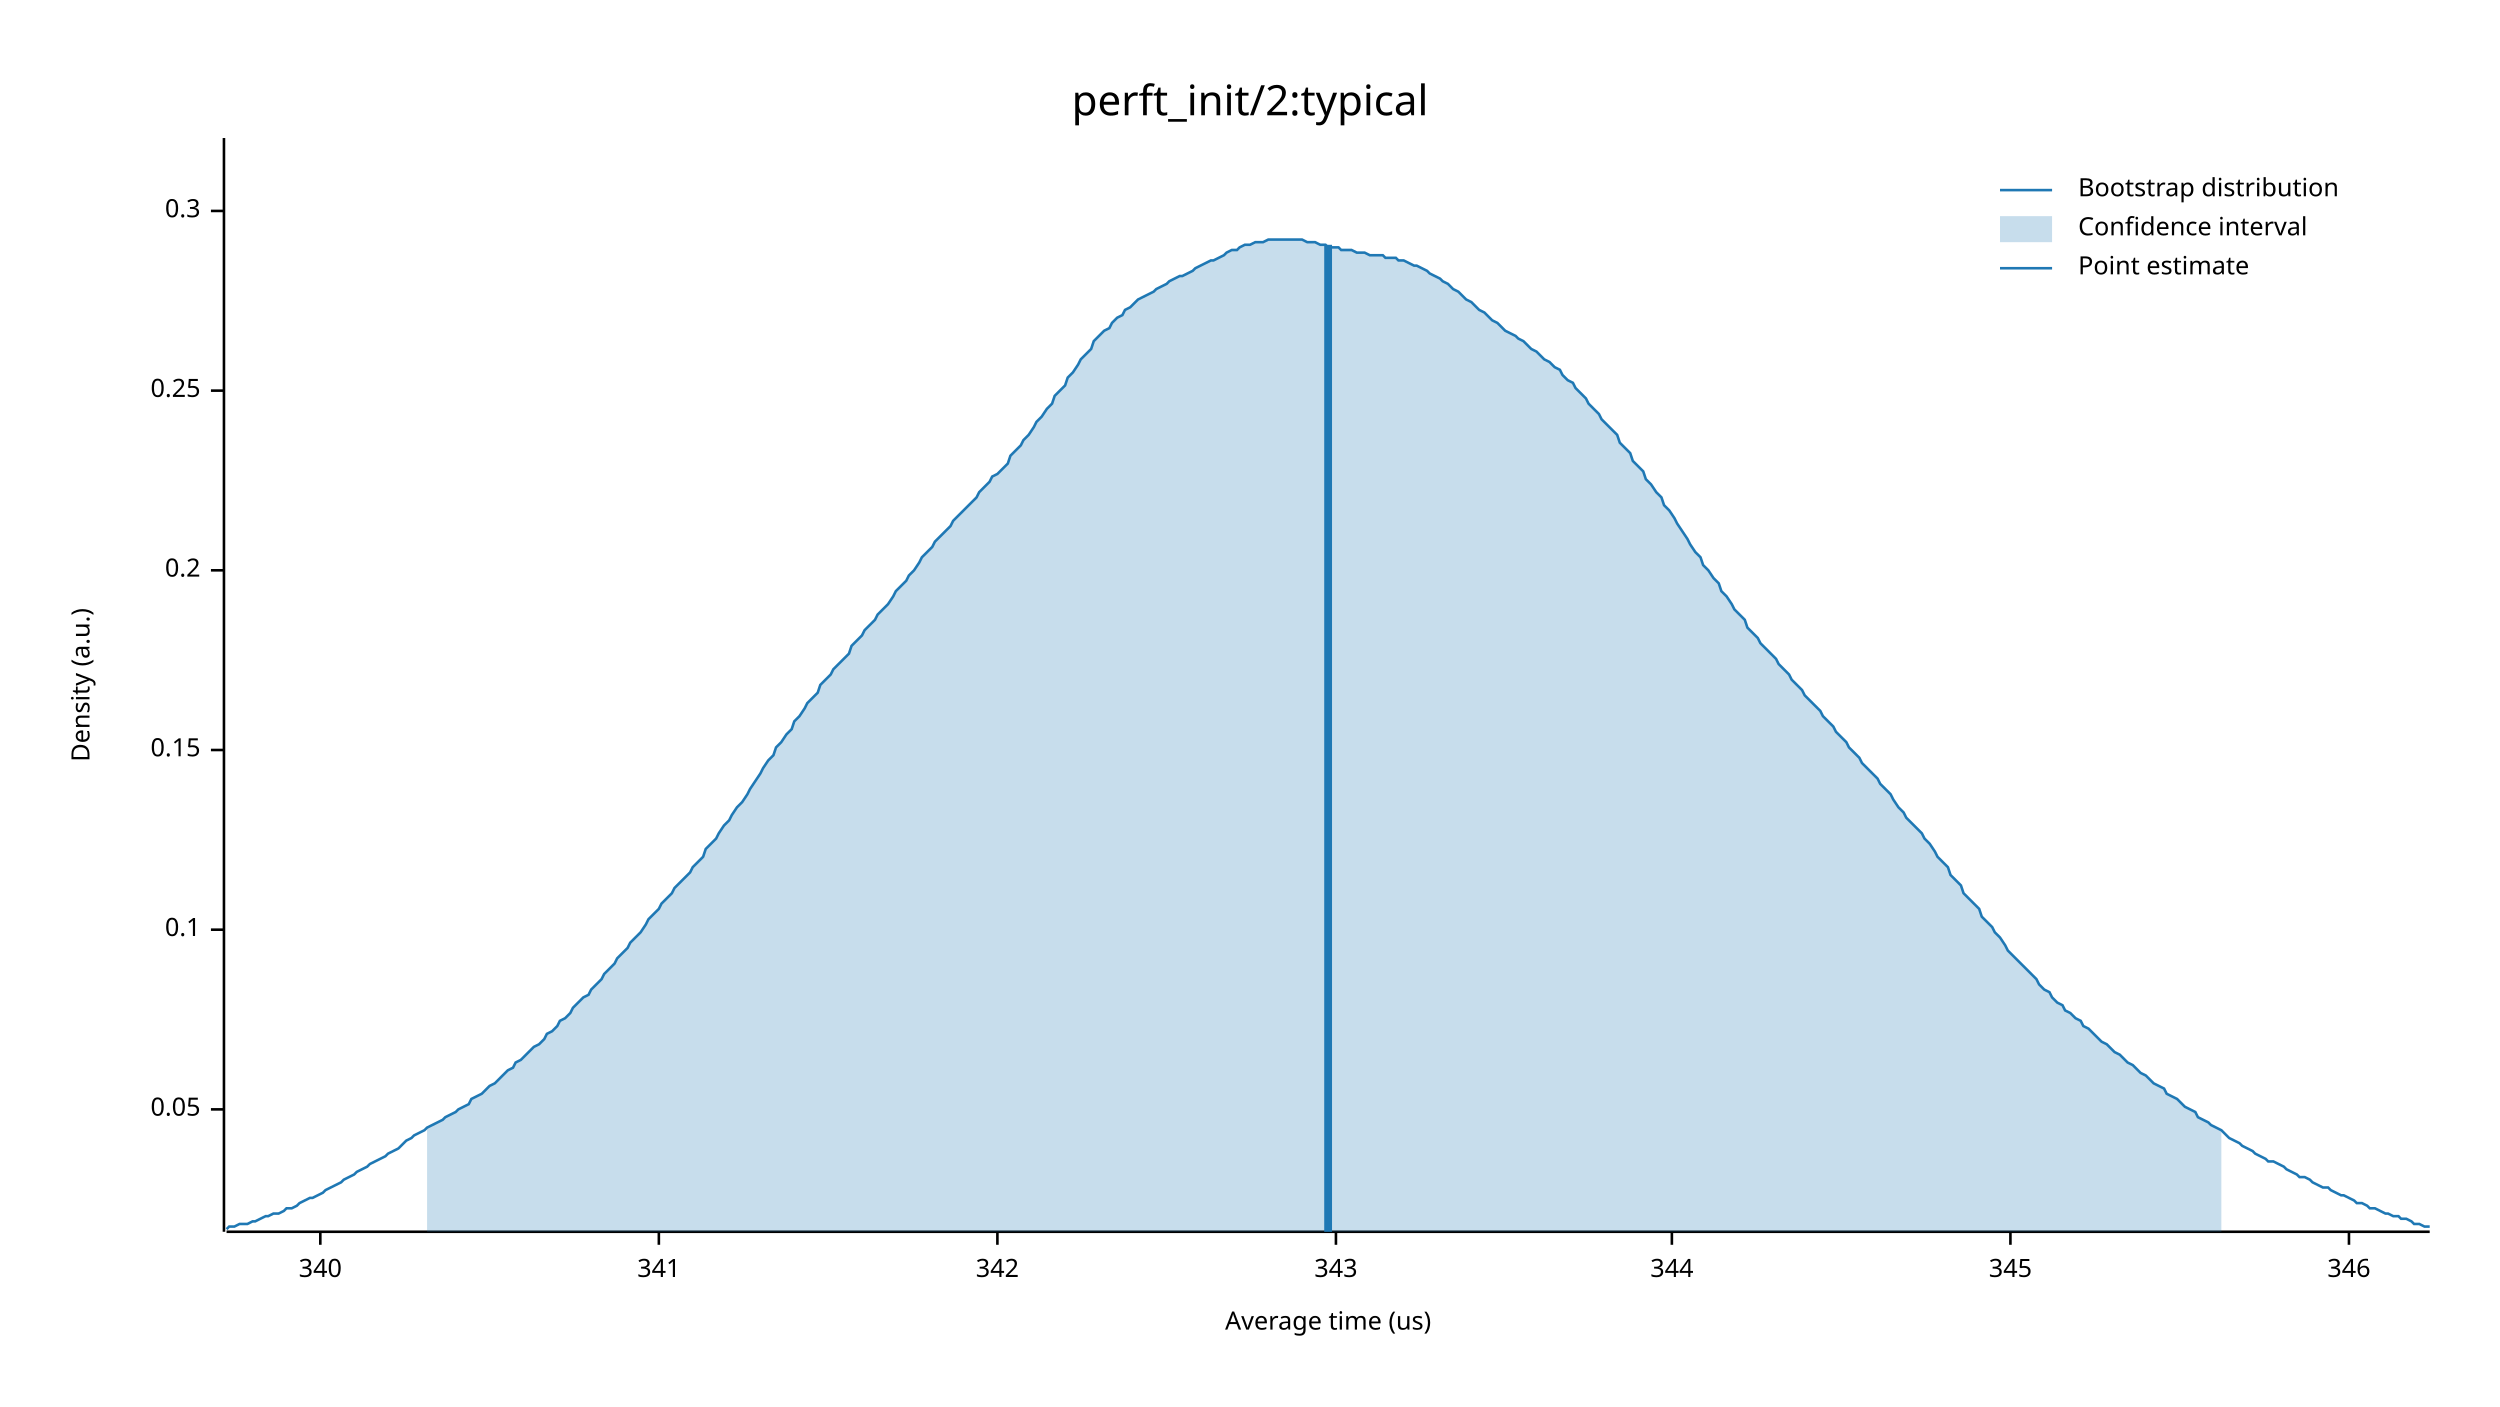
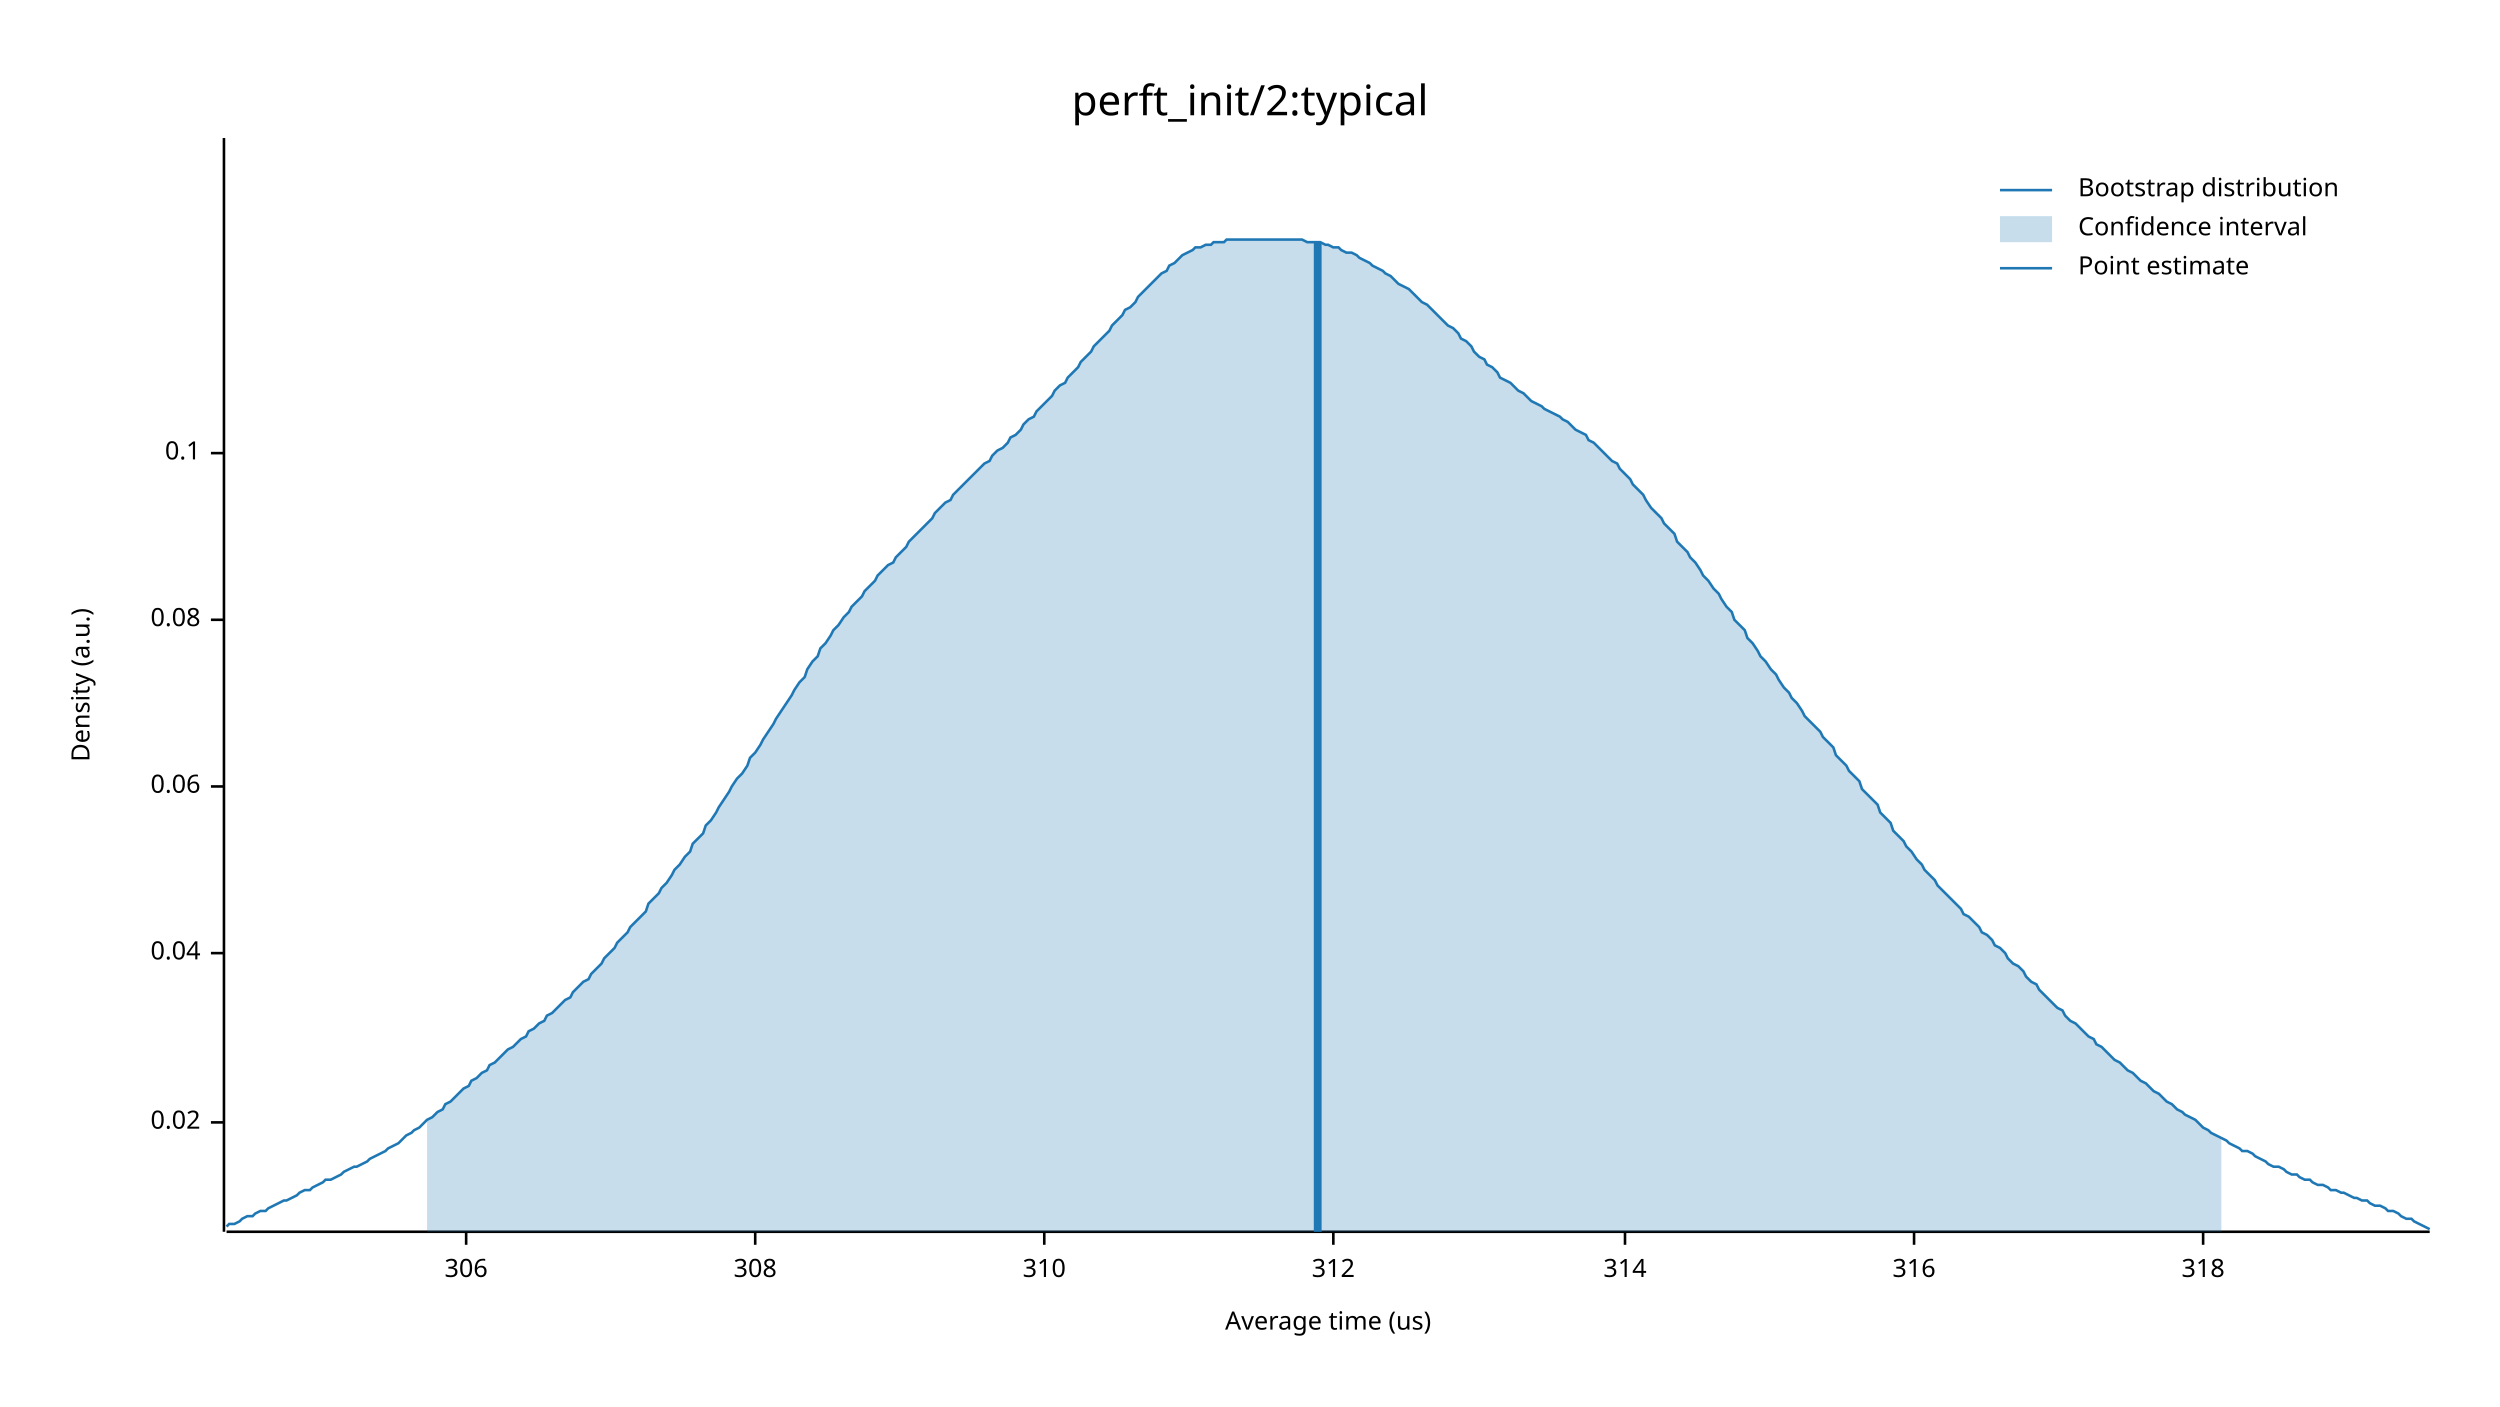
<svg xmlns="http://www.w3.org/2000/svg" width="960" height="540" viewBox="0 0 960 540">
  <text x="480" y="32" dy="0.76em" text-anchor="middle" font-family="sans-serif" font-size="16.129" opacity="1" fill="#000000">
perft_init/2:typical
</text>
  <text x="27" y="263" dy="0.76em" text-anchor="middle" font-family="sans-serif" font-size="9.677" opacity="1" fill="#000000" transform="rotate(270, 27, 263)">
Density (a.u.)
</text>
  <text x="510" y="513" dy="-0.5ex" text-anchor="middle" font-family="sans-serif" font-size="9.677" opacity="1" fill="#000000">
Average time (us)
</text>
  <polyline fill="none" opacity="1" stroke="#000000" stroke-width="1" points="86,53 86,473 " />
-   <text x="77" y="426" dy="0.5ex" text-anchor="end" font-family="sans-serif" font-size="9.677" opacity="1" fill="#000000">
- 0.05
+   <text x="77" y="431" dy="0.5ex" text-anchor="end" font-family="sans-serif" font-size="9.677" opacity="1" fill="#000000">
+ 0.02
</text>
-   <polyline fill="none" opacity="1" stroke="#000000" stroke-width="1" points="81,426 86,426 " />
-   <text x="77" y="357" dy="0.5ex" text-anchor="end" font-family="sans-serif" font-size="9.677" opacity="1" fill="#000000">
+   <polyline fill="none" opacity="1" stroke="#000000" stroke-width="1" points="81,431 86,431 " />
+   <text x="77" y="366" dy="0.5ex" text-anchor="end" font-family="sans-serif" font-size="9.677" opacity="1" fill="#000000">
+ 0.04
+ </text>
+   <polyline fill="none" opacity="1" stroke="#000000" stroke-width="1" points="81,366 86,366 " />
+   <text x="77" y="302" dy="0.5ex" text-anchor="end" font-family="sans-serif" font-size="9.677" opacity="1" fill="#000000">
+ 0.06
+ </text>
+   <polyline fill="none" opacity="1" stroke="#000000" stroke-width="1" points="81,302 86,302 " />
+   <text x="77" y="238" dy="0.5ex" text-anchor="end" font-family="sans-serif" font-size="9.677" opacity="1" fill="#000000">
+ 0.08
+ </text>
+   <polyline fill="none" opacity="1" stroke="#000000" stroke-width="1" points="81,238 86,238 " />
+   <text x="77" y="174" dy="0.5ex" text-anchor="end" font-family="sans-serif" font-size="9.677" opacity="1" fill="#000000">
0.1
</text>
-   <polyline fill="none" opacity="1" stroke="#000000" stroke-width="1" points="81,357 86,357 " />
-   <text x="77" y="288" dy="0.5ex" text-anchor="end" font-family="sans-serif" font-size="9.677" opacity="1" fill="#000000">
- 0.15
+   <polyline fill="none" opacity="1" stroke="#000000" stroke-width="1" points="81,174 86,174 " />
+   <polyline fill="none" opacity="1" stroke="#000000" stroke-width="1" points="87,473 933,473 " />
+   <text x="179" y="483" dy="0.76em" text-anchor="middle" font-family="sans-serif" font-size="9.677" opacity="1" fill="#000000">
+ 306
</text>
-   <polyline fill="none" opacity="1" stroke="#000000" stroke-width="1" points="81,288 86,288 " />
-   <text x="77" y="219" dy="0.5ex" text-anchor="end" font-family="sans-serif" font-size="9.677" opacity="1" fill="#000000">
- 0.2
+   <polyline fill="none" opacity="1" stroke="#000000" stroke-width="1" points="179,473 179,478 " />
+   <text x="290" y="483" dy="0.76em" text-anchor="middle" font-family="sans-serif" font-size="9.677" opacity="1" fill="#000000">
+ 308
</text>
-   <polyline fill="none" opacity="1" stroke="#000000" stroke-width="1" points="81,219 86,219 " />
-   <text x="77" y="150" dy="0.5ex" text-anchor="end" font-family="sans-serif" font-size="9.677" opacity="1" fill="#000000">
- 0.25
+   <polyline fill="none" opacity="1" stroke="#000000" stroke-width="1" points="290,473 290,478 " />
+   <text x="401" y="483" dy="0.76em" text-anchor="middle" font-family="sans-serif" font-size="9.677" opacity="1" fill="#000000">
+ 310
</text>
-   <polyline fill="none" opacity="1" stroke="#000000" stroke-width="1" points="81,150 86,150 " />
-   <text x="77" y="81" dy="0.5ex" text-anchor="end" font-family="sans-serif" font-size="9.677" opacity="1" fill="#000000">
- 0.3
+   <polyline fill="none" opacity="1" stroke="#000000" stroke-width="1" points="401,473 401,478 " />
+   <text x="512" y="483" dy="0.76em" text-anchor="middle" font-family="sans-serif" font-size="9.677" opacity="1" fill="#000000">
+ 312
</text>
-   <polyline fill="none" opacity="1" stroke="#000000" stroke-width="1" points="81,81 86,81 " />
-   <polyline fill="none" opacity="1" stroke="#000000" stroke-width="1" points="87,473 933,473 " />
-   <text x="123" y="483" dy="0.76em" text-anchor="middle" font-family="sans-serif" font-size="9.677" opacity="1" fill="#000000">
- 340
+   <polyline fill="none" opacity="1" stroke="#000000" stroke-width="1" points="512,473 512,478 " />
+   <text x="624" y="483" dy="0.76em" text-anchor="middle" font-family="sans-serif" font-size="9.677" opacity="1" fill="#000000">
+ 314
</text>
-   <polyline fill="none" opacity="1" stroke="#000000" stroke-width="1" points="123,473 123,478 " />
-   <text x="253" y="483" dy="0.76em" text-anchor="middle" font-family="sans-serif" font-size="9.677" opacity="1" fill="#000000">
- 341
+   <polyline fill="none" opacity="1" stroke="#000000" stroke-width="1" points="624,473 624,478 " />
+   <text x="735" y="483" dy="0.76em" text-anchor="middle" font-family="sans-serif" font-size="9.677" opacity="1" fill="#000000">
+ 316
</text>
-   <polyline fill="none" opacity="1" stroke="#000000" stroke-width="1" points="253,473 253,478 " />
-   <text x="383" y="483" dy="0.76em" text-anchor="middle" font-family="sans-serif" font-size="9.677" opacity="1" fill="#000000">
- 342
+   <polyline fill="none" opacity="1" stroke="#000000" stroke-width="1" points="735,473 735,478 " />
+   <text x="846" y="483" dy="0.76em" text-anchor="middle" font-family="sans-serif" font-size="9.677" opacity="1" fill="#000000">
+ 318
</text>
-   <polyline fill="none" opacity="1" stroke="#000000" stroke-width="1" points="383,473 383,478 " />
-   <text x="513" y="483" dy="0.76em" text-anchor="middle" font-family="sans-serif" font-size="9.677" opacity="1" fill="#000000">
- 343
- </text>
-   <polyline fill="none" opacity="1" stroke="#000000" stroke-width="1" points="513,473 513,478 " />
-   <text x="642" y="483" dy="0.76em" text-anchor="middle" font-family="sans-serif" font-size="9.677" opacity="1" fill="#000000">
- 344
- </text>
-   <polyline fill="none" opacity="1" stroke="#000000" stroke-width="1" points="642,473 642,478 " />
-   <text x="772" y="483" dy="0.76em" text-anchor="middle" font-family="sans-serif" font-size="9.677" opacity="1" fill="#000000">
- 345
- </text>
-   <polyline fill="none" opacity="1" stroke="#000000" stroke-width="1" points="772,473 772,478 " />
-   <text x="902" y="483" dy="0.76em" text-anchor="middle" font-family="sans-serif" font-size="9.677" opacity="1" fill="#000000">
- 346
- </text>
-   <polyline fill="none" opacity="1" stroke="#000000" stroke-width="1" points="902,473 902,478 " />
-   <polyline fill="none" opacity="1" stroke="#1F78B4" stroke-width="1" points="87,472 88,471 90,471 92,470 93,470 95,470 97,469 98,469 100,468 102,467 103,467 105,466 107,466 109,465 110,464 112,464 114,463 115,462 117,461 119,460 120,460 122,459 124,458 125,457 127,456 129,455 131,454 132,453 134,452 136,451 137,450 139,449 141,448 142,447 144,446 146,445 148,444 149,443 151,442 153,441 154,440 156,438 158,437 159,436 161,435 163,434 164,433 166,432 168,431 170,430 171,429 173,428 175,427 176,426 178,425 180,424 181,422 183,421 185,420 187,418 188,417 190,416 192,414 193,413 195,411 197,410 198,408 200,407 202,405 203,404 205,402 207,401 209,399 210,397 212,396 214,394 215,392 217,391 219,389 220,387 222,385 224,383 226,382 227,380 229,378 231,376 232,374 234,372 236,370 237,368 239,366 241,364 242,362 244,360 246,358 248,355 249,353 251,351 253,349 254,347 256,345 258,343 259,341 261,339 263,337 265,335 266,333 268,331 270,329 271,326 273,324 275,322 276,320 278,317 280,315 281,313 283,310 285,308 287,305 288,303 290,300 292,297 293,295 295,292 297,290 298,287 300,285 302,282 304,280 305,277 307,275 309,272 310,270 312,268 314,266 315,263 317,261 319,259 320,257 322,255 324,253 326,251 327,248 329,246 331,244 332,242 334,240 336,238 337,236 339,234 341,232 343,229 344,227 346,225 348,223 349,221 351,219 353,216 354,214 356,212 358,210 359,208 361,206 363,204 365,202 366,200 368,198 370,196 371,195 373,193 375,191 376,189 378,187 380,185 381,183 383,182 385,180 387,178 388,175 390,173 392,171 393,169 395,167 397,164 398,162 400,160 402,157 404,155 405,152 407,150 409,148 410,145 412,143 414,140 415,138 417,136 419,134 420,131 422,129 424,127 426,126 427,124 429,122 431,121 432,119 434,118 436,116 437,115 439,114 441,113 443,112 444,111 446,110 448,109 449,108 451,107 453,106 454,106 456,105 458,104 459,103 461,102 463,101 465,100 466,100 468,99 470,98 471,97 473,96 475,96 476,95 478,94 480,94 482,93 483,93 485,93 487,92 488,92 490,92 492,92 493,92 495,92 497,92 498,92 500,92 502,93 504,93 505,93 507,94 509,94 510,95 512,95 514,95 515,96 517,96 519,96 521,97 522,97 524,97 526,98 527,98 529,98 531,98 532,99 534,99 536,99 537,100 539,100 541,101 543,102 544,102 546,103 548,104 549,105 551,106 553,107 554,108 556,109 558,111 560,112 561,113 563,115 565,116 566,117 568,119 570,120 571,121 573,123 575,124 576,125 578,127 580,128 582,129 583,130 585,131 587,133 588,134 590,135 592,137 593,138 595,139 597,141 599,142 600,144 602,146 604,147 605,149 607,151 609,153 610,155 612,157 614,159 615,161 617,163 619,165 621,167 622,170 624,172 626,174 627,177 629,179 631,181 632,184 634,186 636,189 638,191 639,194 641,196 643,199 644,201 646,204 648,207 649,209 651,212 653,214 654,217 656,219 658,222 660,224 661,227 663,229 665,232 666,234 668,236 670,238 671,241 673,243 675,245 676,247 678,249 680,251 682,253 683,255 685,257 687,259 688,261 690,263 692,265 693,267 695,269 697,271 699,273 700,275 702,277 704,279 705,281 707,283 709,285 710,287 712,289 714,291 715,293 717,295 719,297 721,299 722,301 724,303 726,305 727,307 729,310 731,312 732,314 734,316 736,318 738,320 739,322 741,324 743,327 744,329 746,331 748,333 749,336 751,338 753,340 754,343 756,345 758,347 760,349 761,352 763,354 765,356 766,358 768,360 770,363 771,365 773,367 775,369 777,371 778,372 780,374 782,376 783,378 785,380 787,381 788,383 790,385 792,386 793,388 795,389 797,391 799,392 800,394 802,395 804,397 805,398 807,400 809,401 810,402 812,404 814,405 816,407 817,408 819,409 821,411 822,412 824,413 826,415 827,416 829,417 831,418 832,420 834,421 836,422 838,424 839,425 841,426 843,427 844,429 846,430 848,431 849,432 851,433 853,434 855,436 856,437 858,438 860,439 861,440 863,441 865,442 866,443 868,444 870,445 871,446 873,446 875,447 877,448 878,449 880,450 882,451 883,452 885,452 887,453 888,454 890,455 892,456 894,456 895,457 897,458 899,459 900,459 902,460 904,461 905,462 907,462 909,463 910,464 912,464 914,465 916,466 917,466 919,467 921,467 922,468 924,468 926,469 927,470 929,470 931,471 933,471 " />
-   <polygon opacity="0.25" fill="#1F78B4" points="164,433 166,432 168,431 170,430 171,429 173,428 175,427 176,426 178,425 180,424 181,422 183,421 185,420 187,418 188,417 190,416 192,414 193,413 195,411 197,410 198,408 200,407 202,405 203,404 205,402 207,401 209,399 210,397 212,396 214,394 215,392 217,391 219,389 220,387 222,385 224,383 226,382 227,380 229,378 231,376 232,374 234,372 236,370 237,368 239,366 241,364 242,362 244,360 246,358 248,355 249,353 251,351 253,349 254,347 256,345 258,343 259,341 261,339 263,337 265,335 266,333 268,331 270,329 271,326 273,324 275,322 276,320 278,317 280,315 281,313 283,310 285,308 287,305 288,303 290,300 292,297 293,295 295,292 297,290 298,287 300,285 302,282 304,280 305,277 307,275 309,272 310,270 312,268 314,266 315,263 317,261 319,259 320,257 322,255 324,253 326,251 327,248 329,246 331,244 332,242 334,240 336,238 337,236 339,234 341,232 343,229 344,227 346,225 348,223 349,221 351,219 353,216 354,214 356,212 358,210 359,208 361,206 363,204 365,202 366,200 368,198 370,196 371,195 373,193 375,191 376,189 378,187 380,185 381,183 383,182 385,180 387,178 388,175 390,173 392,171 393,169 395,167 397,164 398,162 400,160 402,157 404,155 405,152 407,150 409,148 410,145 412,143 414,140 415,138 417,136 419,134 420,131 422,129 424,127 426,126 427,124 429,122 431,121 432,119 434,118 436,116 437,115 439,114 441,113 443,112 444,111 446,110 448,109 449,108 451,107 453,106 454,106 456,105 458,104 459,103 461,102 463,101 465,100 466,100 468,99 470,98 471,97 473,96 475,96 476,95 478,94 480,94 482,93 483,93 485,93 487,92 488,92 490,92 492,92 493,92 495,92 497,92 498,92 500,92 502,93 504,93 505,93 507,94 509,94 510,95 512,95 514,95 515,96 517,96 519,96 521,97 522,97 524,97 526,98 527,98 529,98 531,98 532,99 534,99 536,99 537,100 539,100 541,101 543,102 544,102 546,103 548,104 549,105 551,106 553,107 554,108 556,109 558,111 560,112 561,113 563,115 565,116 566,117 568,119 570,120 571,121 573,123 575,124 576,125 578,127 580,128 582,129 583,130 585,131 587,133 588,134 590,135 592,137 593,138 595,139 597,141 599,142 600,144 602,146 604,147 605,149 607,151 609,153 610,155 612,157 614,159 615,161 617,163 619,165 621,167 622,170 624,172 626,174 627,177 629,179 631,181 632,184 634,186 636,189 638,191 639,194 641,196 643,199 644,201 646,204 648,207 649,209 651,212 653,214 654,217 656,219 658,222 660,224 661,227 663,229 665,232 666,234 668,236 670,238 671,241 673,243 675,245 676,247 678,249 680,251 682,253 683,255 685,257 687,259 688,261 690,263 692,265 693,267 695,269 697,271 699,273 700,275 702,277 704,279 705,281 707,283 709,285 710,287 712,289 714,291 715,293 717,295 719,297 721,299 722,301 724,303 726,305 727,307 729,310 731,312 732,314 734,316 736,318 738,320 739,322 741,324 743,327 744,329 746,331 748,333 749,336 751,338 753,340 754,343 756,345 758,347 760,349 761,352 763,354 765,356 766,358 768,360 770,363 771,365 773,367 775,369 777,371 778,372 780,374 782,376 783,378 785,380 787,381 788,383 790,385 792,386 793,388 795,389 797,391 799,392 800,394 802,395 804,397 805,398 807,400 809,401 810,402 812,404 814,405 816,407 817,408 819,409 821,411 822,412 824,413 826,415 827,416 829,417 831,418 832,420 834,421 836,422 838,424 839,425 841,426 843,427 844,429 846,430 848,431 849,432 851,433 853,434 853,473 164,473 " />
-   <polyline fill="none" opacity="1" stroke="#1F78B4" stroke-width="3" points="510,473 510,94 " />
+   <polyline fill="none" opacity="1" stroke="#000000" stroke-width="1" points="846,473 846,478 " />
+   <polyline fill="none" opacity="1" stroke="#1F78B4" stroke-width="1" points="87,471 88,470 90,470 92,469 93,468 95,467 97,467 98,466 100,465 102,465 103,464 105,463 107,462 109,461 110,461 112,460 114,459 115,458 117,457 119,457 120,456 122,455 124,454 125,453 127,453 129,452 131,451 132,450 134,449 136,448 137,448 139,447 141,446 142,445 144,444 146,443 148,442 149,441 151,440 153,439 154,438 156,436 158,435 159,434 161,433 163,431 164,430 166,429 168,427 170,426 171,424 173,423 175,421 176,420 178,418 180,417 181,415 183,414 185,412 187,411 188,409 190,408 192,406 193,405 195,403 197,402 198,401 200,399 202,398 203,396 205,395 207,393 209,392 210,390 212,389 214,387 215,386 217,384 219,383 220,381 222,379 224,377 226,376 227,374 229,372 231,370 232,368 234,366 236,364 237,362 239,360 241,358 242,356 244,354 246,352 248,350 249,347 251,345 253,343 254,341 256,339 258,336 259,334 261,332 263,329 265,327 266,324 268,322 270,320 271,317 273,315 275,312 276,310 278,307 280,304 281,302 283,299 285,297 287,294 288,291 290,289 292,286 293,284 295,281 297,278 298,276 300,273 302,270 304,267 305,265 307,262 309,260 310,257 312,254 314,252 315,249 317,247 319,244 320,242 322,240 324,237 326,235 327,233 329,231 331,229 332,227 334,225 336,223 337,221 339,219 341,217 343,216 344,214 346,212 348,210 349,208 351,206 353,204 354,203 356,201 358,199 359,197 361,195 363,193 365,192 366,190 368,188 370,186 371,185 373,183 375,181 376,180 378,178 380,177 381,175 383,173 385,172 387,170 388,168 390,167 392,165 393,163 395,161 397,160 398,158 400,156 402,154 404,152 405,150 407,148 409,147 410,145 412,143 414,141 415,139 417,137 419,135 420,133 422,131 424,129 426,127 427,125 429,123 431,121 432,119 434,118 436,116 437,114 439,112 441,110 443,108 444,107 446,105 448,104 449,102 451,101 453,99 454,98 456,97 458,96 459,95 461,95 463,94 465,94 466,93 468,93 470,93 471,92 473,92 475,92 476,92 478,92 480,92 482,92 483,92 485,92 487,92 488,92 490,92 492,92 493,92 495,92 497,92 498,92 500,92 502,93 504,93 505,93 507,93 509,94 510,94 512,95 514,95 515,96 517,97 519,97 521,98 522,99 524,100 526,101 527,102 529,103 531,104 532,105 534,106 536,108 537,109 539,110 541,111 543,113 544,114 546,116 548,117 549,118 551,120 553,122 554,123 556,125 558,126 560,128 561,130 563,131 565,133 566,135 568,137 570,138 571,140 573,141 575,143 576,145 578,146 580,147 582,149 583,150 585,151 587,153 588,154 590,155 592,156 593,157 595,158 597,159 599,160 600,161 602,162 604,164 605,165 607,166 609,167 610,169 612,170 614,172 615,173 617,175 619,177 621,178 622,180 624,182 626,184 627,186 629,188 631,190 632,192 634,195 636,197 638,199 639,201 641,203 643,205 644,208 646,210 648,212 649,214 651,216 653,219 654,221 656,223 658,226 660,228 661,230 663,233 665,235 666,238 668,240 670,242 671,245 673,247 675,250 676,252 678,254 680,257 682,259 683,261 685,264 687,266 688,268 690,270 692,273 693,275 695,277 697,279 699,281 700,283 702,285 704,287 705,290 707,292 709,294 710,296 712,298 714,300 715,303 717,305 719,307 721,309 722,312 724,314 726,316 727,319 729,321 731,323 732,325 734,327 736,330 738,332 739,334 741,336 743,338 744,340 746,342 748,344 749,345 751,347 753,349 754,351 756,352 758,354 760,356 761,358 763,359 765,361 766,363 768,364 770,366 771,368 773,370 775,371 777,373 778,375 780,377 782,378 783,380 785,382 787,384 788,385 790,387 792,388 793,390 795,392 797,393 799,395 800,396 802,398 804,399 805,401 807,402 809,404 810,405 812,407 814,408 816,410 817,411 819,412 821,414 822,415 824,416 826,418 827,419 829,420 831,422 832,423 834,424 836,426 838,427 839,428 841,429 843,430 844,431 846,433 848,434 849,435 851,436 853,437 855,438 856,439 858,440 860,441 861,442 863,442 865,443 866,444 868,445 870,446 871,447 873,448 875,448 877,449 878,450 880,451 882,451 883,452 885,453 887,453 888,454 890,455 892,455 894,456 895,457 897,457 899,458 900,458 902,459 904,460 905,460 907,461 909,461 910,462 912,463 914,463 916,464 917,465 919,465 921,466 922,467 924,468 926,468 927,469 929,470 931,471 933,472 " />
+   <polygon opacity="0.25" fill="#1F78B4" points="164,430 166,429 168,427 170,426 171,424 173,423 175,421 176,420 178,418 180,417 181,415 183,414 185,412 187,411 188,409 190,408 192,406 193,405 195,403 197,402 198,401 200,399 202,398 203,396 205,395 207,393 209,392 210,390 212,389 214,387 215,386 217,384 219,383 220,381 222,379 224,377 226,376 227,374 229,372 231,370 232,368 234,366 236,364 237,362 239,360 241,358 242,356 244,354 246,352 248,350 249,347 251,345 253,343 254,341 256,339 258,336 259,334 261,332 263,329 265,327 266,324 268,322 270,320 271,317 273,315 275,312 276,310 278,307 280,304 281,302 283,299 285,297 287,294 288,291 290,289 292,286 293,284 295,281 297,278 298,276 300,273 302,270 304,267 305,265 307,262 309,260 310,257 312,254 314,252 315,249 317,247 319,244 320,242 322,240 324,237 326,235 327,233 329,231 331,229 332,227 334,225 336,223 337,221 339,219 341,217 343,216 344,214 346,212 348,210 349,208 351,206 353,204 354,203 356,201 358,199 359,197 361,195 363,193 365,192 366,190 368,188 370,186 371,185 373,183 375,181 376,180 378,178 380,177 381,175 383,173 385,172 387,170 388,168 390,167 392,165 393,163 395,161 397,160 398,158 400,156 402,154 404,152 405,150 407,148 409,147 410,145 412,143 414,141 415,139 417,137 419,135 420,133 422,131 424,129 426,127 427,125 429,123 431,121 432,119 434,118 436,116 437,114 439,112 441,110 443,108 444,107 446,105 448,104 449,102 451,101 453,99 454,98 456,97 458,96 459,95 461,95 463,94 465,94 466,93 468,93 470,93 471,92 473,92 475,92 476,92 478,92 480,92 482,92 483,92 485,92 487,92 488,92 490,92 492,92 493,92 495,92 497,92 498,92 500,92 502,93 504,93 505,93 507,93 509,94 510,94 512,95 514,95 515,96 517,97 519,97 521,98 522,99 524,100 526,101 527,102 529,103 531,104 532,105 534,106 536,108 537,109 539,110 541,111 543,113 544,114 546,116 548,117 549,118 551,120 553,122 554,123 556,125 558,126 560,128 561,130 563,131 565,133 566,135 568,137 570,138 571,140 573,141 575,143 576,145 578,146 580,147 582,149 583,150 585,151 587,153 588,154 590,155 592,156 593,157 595,158 597,159 599,160 600,161 602,162 604,164 605,165 607,166 609,167 610,169 612,170 614,172 615,173 617,175 619,177 621,178 622,180 624,182 626,184 627,186 629,188 631,190 632,192 634,195 636,197 638,199 639,201 641,203 643,205 644,208 646,210 648,212 649,214 651,216 653,219 654,221 656,223 658,226 660,228 661,230 663,233 665,235 666,238 668,240 670,242 671,245 673,247 675,250 676,252 678,254 680,257 682,259 683,261 685,264 687,266 688,268 690,270 692,273 693,275 695,277 697,279 699,281 700,283 702,285 704,287 705,290 707,292 709,294 710,296 712,298 714,300 715,303 717,305 719,307 721,309 722,312 724,314 726,316 727,319 729,321 731,323 732,325 734,327 736,330 738,332 739,334 741,336 743,338 744,340 746,342 748,344 749,345 751,347 753,349 754,351 756,352 758,354 760,356 761,358 763,359 765,361 766,363 768,364 770,366 771,368 773,370 775,371 777,373 778,375 780,377 782,378 783,380 785,382 787,384 788,385 790,387 792,388 793,390 795,392 797,393 799,395 800,396 802,398 804,399 805,401 807,402 809,404 810,405 812,407 814,408 816,410 817,411 819,412 821,414 822,415 824,416 826,418 827,419 829,420 831,422 832,423 834,424 836,426 838,427 839,428 841,429 843,430 844,431 846,433 848,434 849,435 851,436 853,437 853,473 164,473 " />
+   <polyline fill="none" opacity="1" stroke="#1F78B4" stroke-width="3" points="506,473 506,93 " />
  <text x="798" y="68" dy="0.76em" text-anchor="start" font-family="sans-serif" font-size="9.677" opacity="1" fill="#000000">
Bootstrap distribution
</text>
  <text x="798" y="83" dy="0.76em" text-anchor="start" font-family="sans-serif" font-size="9.677" opacity="1" fill="#000000">
Confidence interval
</text>
  <text x="798" y="98" dy="0.76em" text-anchor="start" font-family="sans-serif" font-size="9.677" opacity="1" fill="#000000">
Point estimate
</text>
  <polyline fill="none" opacity="1" stroke="#1F78B4" stroke-width="1" points="768,73 788,73 " />
  <rect x="768" y="83" width="20" height="10" opacity="0.25" fill="#1F78B4" stroke="none" />
  <polyline fill="none" opacity="1" stroke="#1F78B4" stroke-width="1" points="768,103 788,103 " />
</svg>
